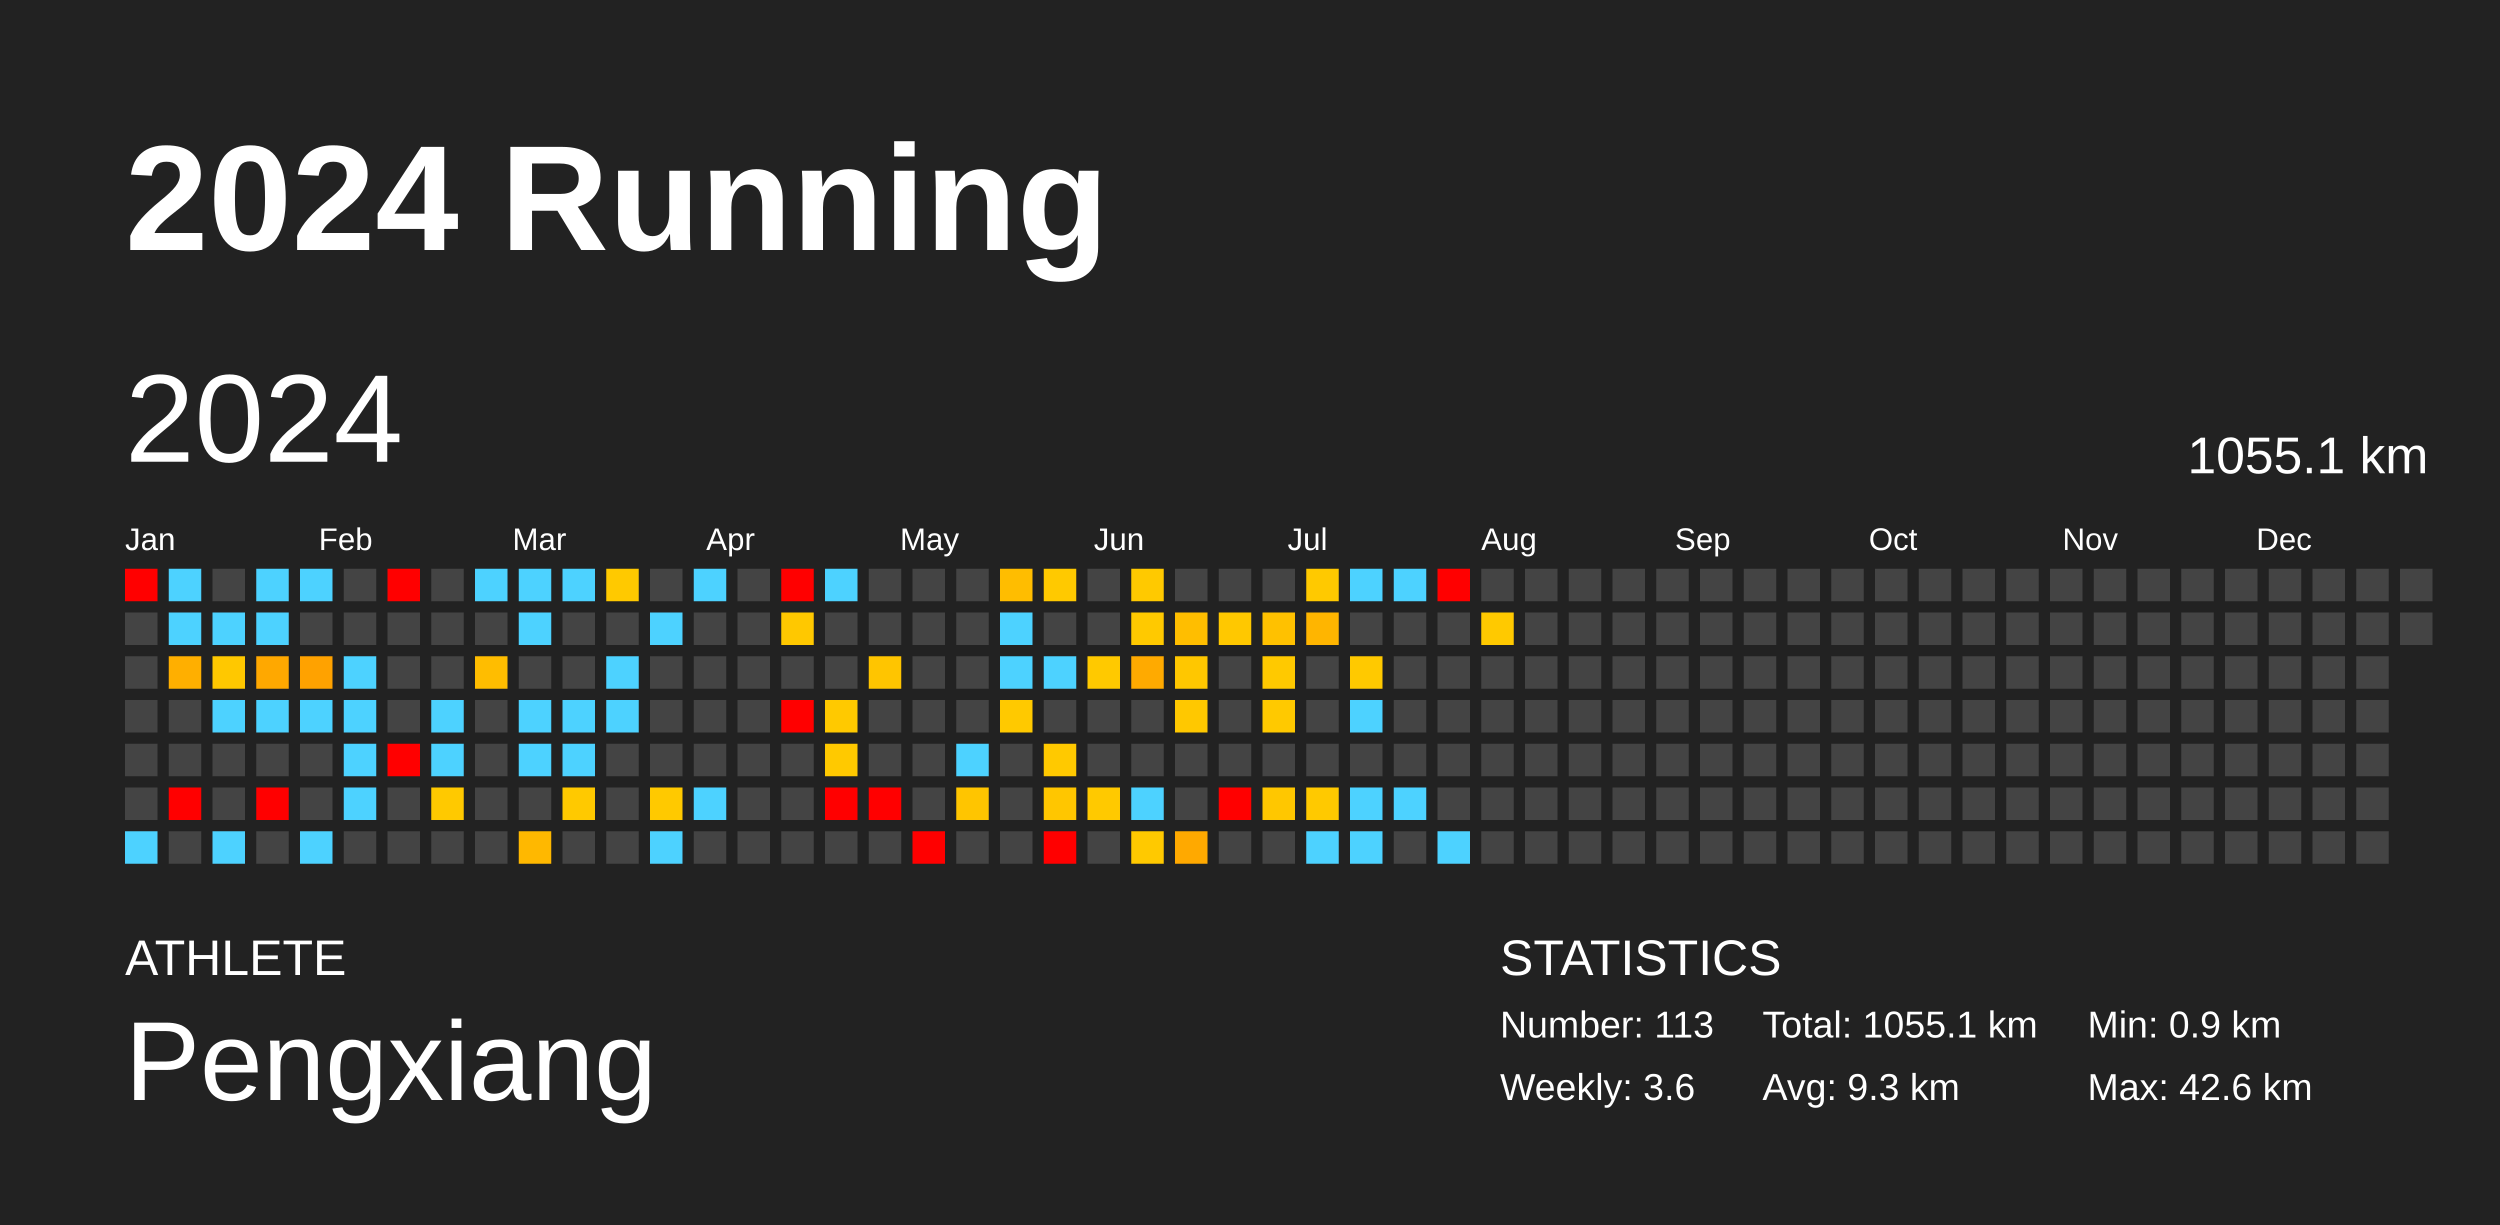
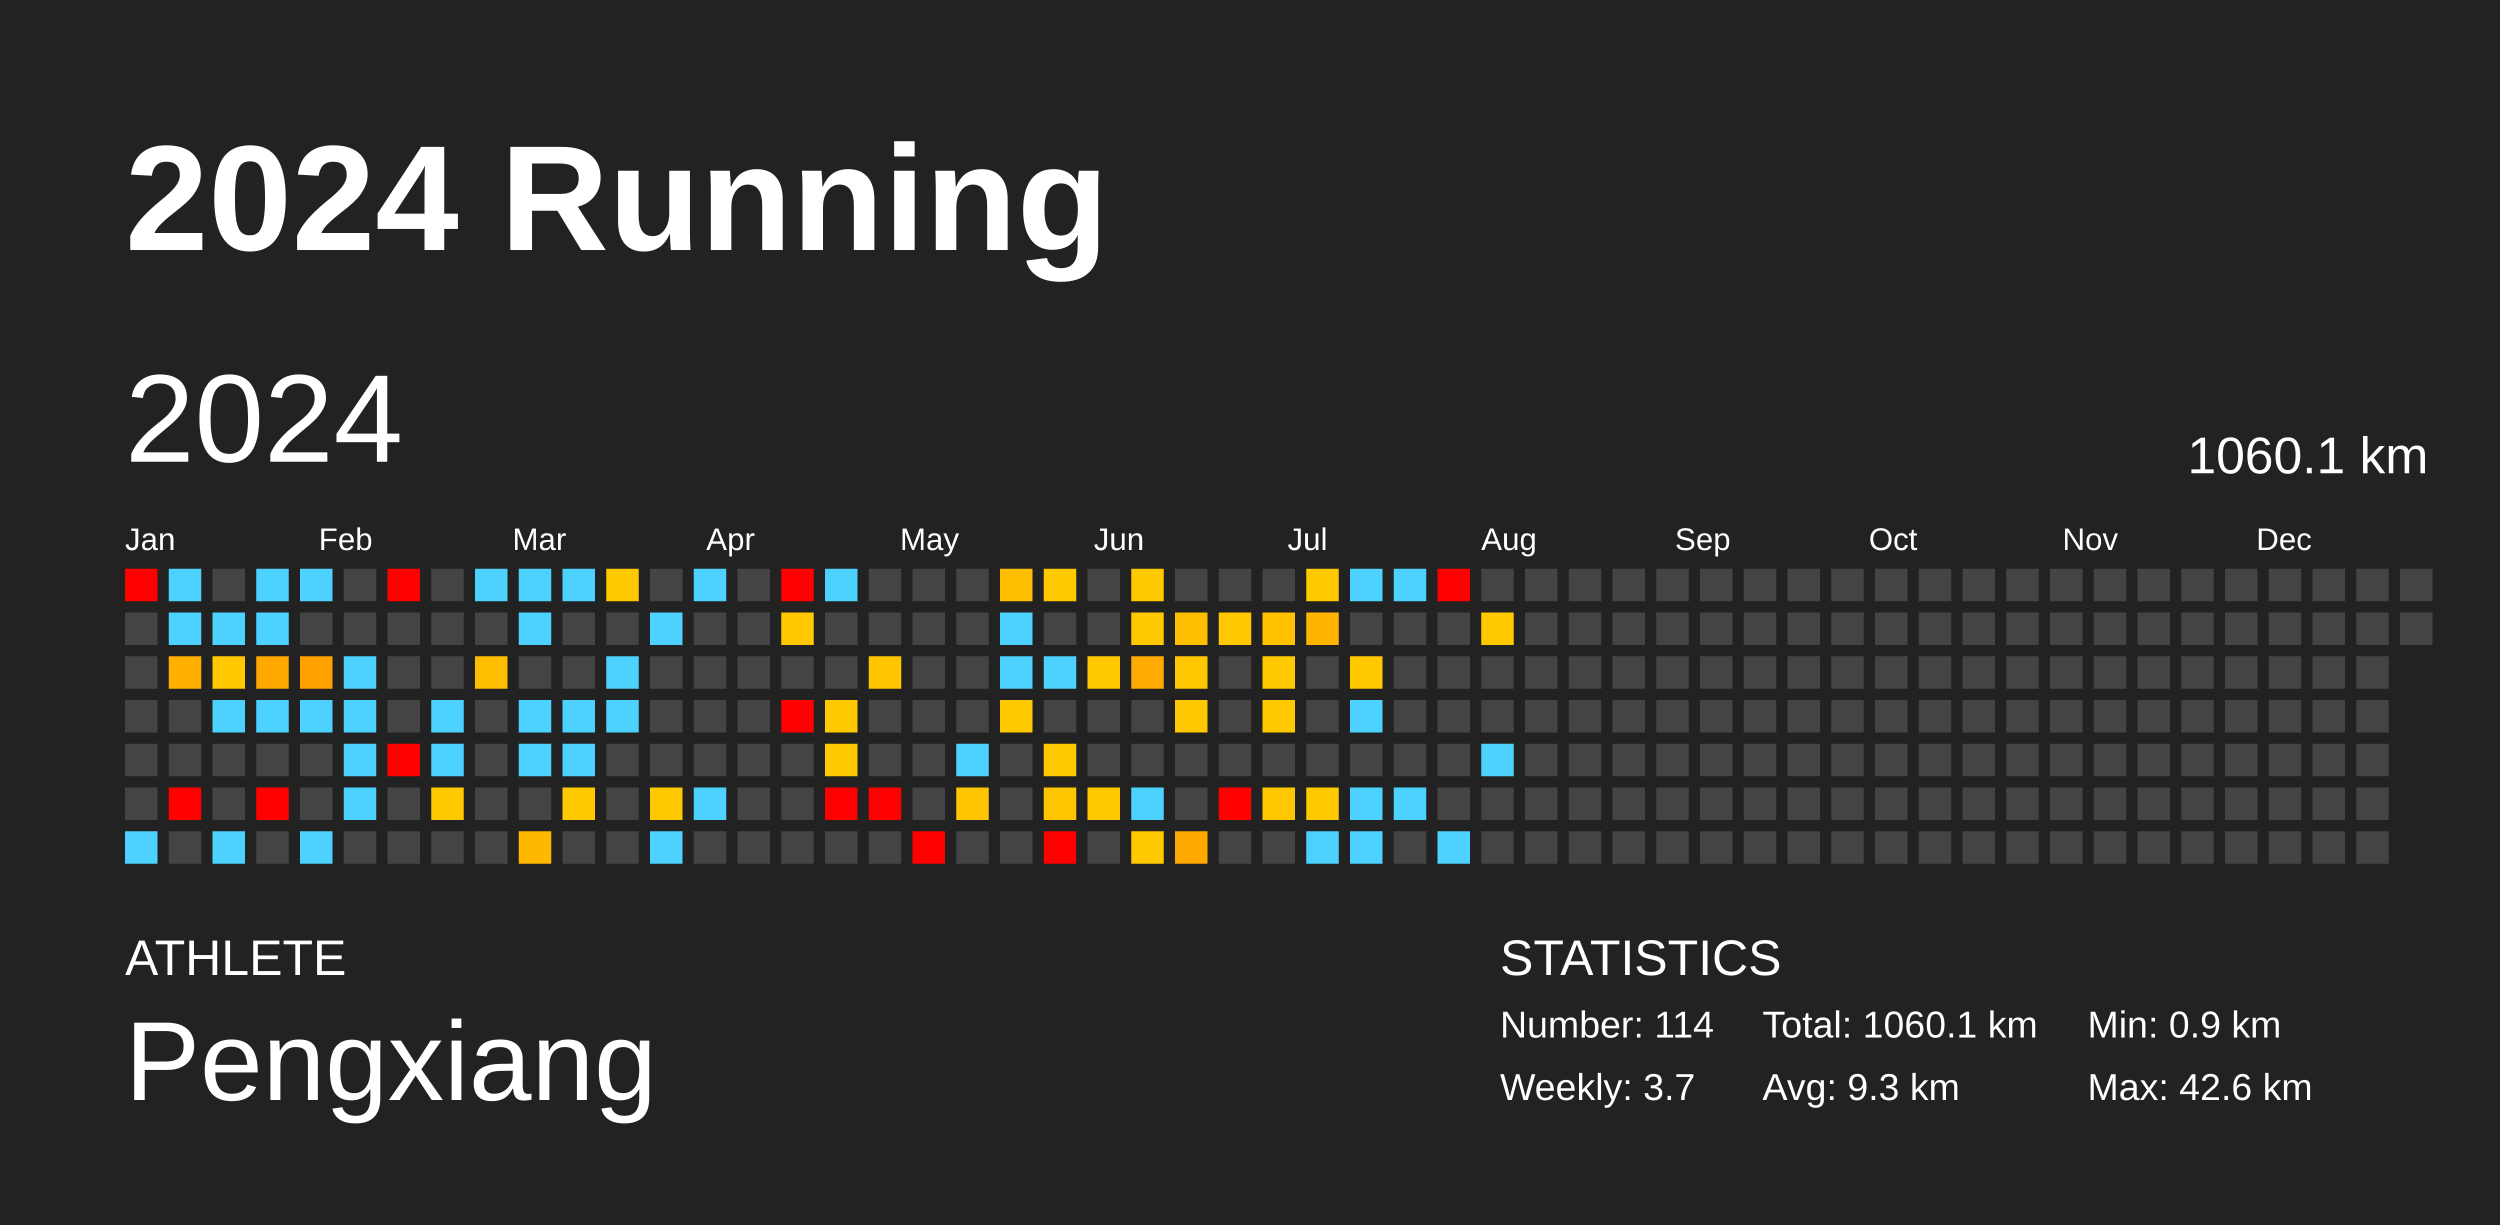
<svg xmlns="http://www.w3.org/2000/svg" baseProfile="full" height="98mm" version="1.1" viewBox="0,0,200,98" width="200mm">
  <defs />
  <rect fill="#222222" height="98" width="200" x="0" y="0" />
  <text fill="#FFFFFF" style="font-size:12px; font-family:Arial; font-weight:bold;" x="10" y="20">2024 Running</text>
  <text fill="#FFFFFF" style="font-size:4px; font-family:Arial" x="10" y="78">ATHLETE</text>
  <text fill="#FFFFFF" style="font-size:9px; font-family:Arial" x="10" y="88">Pengxiang</text>
  <text fill="#FFFFFF" style="font-size:4px; font-family:Arial" x="120" y="78">STATISTICS</text>
-   <text fill="#FFFFFF" style="font-size:3px; font-family:Arial" x="120" y="83">Number: 113</text>
-   <text fill="#FFFFFF" style="font-size:3px; font-family:Arial" x="120" y="88">Weekly: 3.6</text>
-   <text fill="#FFFFFF" style="font-size:3px; font-family:Arial" x="141" y="83">Total: 1055.1 km</text>
+   <text fill="#FFFFFF" style="font-size:3px; font-family:Arial" x="120" y="83">Number: 114</text>
+   <text fill="#FFFFFF" style="font-size:3px; font-family:Arial" x="120" y="88">Weekly: 3.7</text>
+   <text fill="#FFFFFF" style="font-size:3px; font-family:Arial" x="141" y="83">Total: 1060.1 km</text>
  <text fill="#FFFFFF" style="font-size:3px; font-family:Arial" x="141" y="88">Avg: 9.3 km</text>
  <text fill="#FFFFFF" style="font-size:3px; font-family:Arial" x="167" y="83">Min: 0.9 km</text>
  <text fill="#FFFFFF" style="font-size:3px; font-family:Arial" x="167" y="88">Max: 42.6 km</text>
  <text dominant-baseline="hanging" fill="#FFFFFF" style="font-size:10.0px; font-family:Arial;" x="10" y="30">2024</text>
-   <text dominant-baseline="hanging" fill="#FFFFFF" style="font-size:4.125px; font-family:Arial;" x="175" y="35">1055.1 km</text>
+   <text dominant-baseline="hanging" fill="#FFFFFF" style="font-size:4.125px; font-family:Arial;" x="175" y="35">1060.1 km</text>
  <text fill="#FFFFFF" style="font-size:2.5px; font-family:Arial" x="10.0" y="44">Jan</text>
  <text fill="#FFFFFF" style="font-size:2.5px; font-family:Arial" x="25.5" y="44">Feb</text>
  <text fill="#FFFFFF" style="font-size:2.5px; font-family:Arial" x="41.0" y="44">Mar</text>
  <text fill="#FFFFFF" style="font-size:2.5px; font-family:Arial" x="56.5" y="44">Apr</text>
  <text fill="#FFFFFF" style="font-size:2.5px; font-family:Arial" x="72.0" y="44">May</text>
  <text fill="#FFFFFF" style="font-size:2.5px; font-family:Arial" x="87.5" y="44">Jun</text>
  <text fill="#FFFFFF" style="font-size:2.5px; font-family:Arial" x="103.0" y="44">Jul</text>
  <text fill="#FFFFFF" style="font-size:2.5px; font-family:Arial" x="118.5" y="44">Aug</text>
  <text fill="#FFFFFF" style="font-size:2.5px; font-family:Arial" x="134.0" y="44">Sep</text>
  <text fill="#FFFFFF" style="font-size:2.5px; font-family:Arial" x="149.5" y="44">Oct</text>
  <text fill="#FFFFFF" style="font-size:2.5px; font-family:Arial" x="165.0" y="44">Nov</text>
  <text fill="#FFFFFF" style="font-size:2.5px; font-family:Arial" x="180.5" y="44">Dec</text>
  <rect fill="red" height="2.6" width="2.6" x="10.0" y="45.5" />
  <rect fill="#444444" height="2.6" width="2.6" x="10.0" y="49.0" />
  <rect fill="#444444" height="2.6" width="2.6" x="10.0" y="52.5" />
  <rect fill="#444444" height="2.6" width="2.6" x="10.0" y="56.0" />
  <rect fill="#444444" height="2.6" width="2.6" x="10.0" y="59.5" />
  <rect fill="#444444" height="2.6" width="2.6" x="10.0" y="63.0" />
  <rect fill="#4dd2ff" height="2.6" width="2.6" x="10.0" y="66.5" />
  <rect fill="#4dd2ff" height="2.6" width="2.6" x="13.5" y="45.5" />
  <rect fill="#4dd2ff" height="2.6" width="2.6" x="13.5" y="49.0" />
  <rect fill="#ffaf00" height="2.6" width="2.6" x="13.5" y="52.5" />
  <rect fill="#444444" height="2.6" width="2.6" x="13.5" y="56.0" />
  <rect fill="#444444" height="2.6" width="2.6" x="13.5" y="59.5" />
  <rect fill="red" height="2.6" width="2.6" x="13.5" y="63.0" />
  <rect fill="#444444" height="2.6" width="2.6" x="13.5" y="66.5" />
  <rect fill="#444444" height="2.6" width="2.6" x="17.0" y="45.5" />
  <rect fill="#4dd2ff" height="2.6" width="2.6" x="17.0" y="49.0" />
  <rect fill="#ffc800" height="2.6" width="2.6" x="17.0" y="52.5" />
  <rect fill="#4dd2ff" height="2.6" width="2.6" x="17.0" y="56.0" />
  <rect fill="#444444" height="2.6" width="2.6" x="17.0" y="59.5" />
  <rect fill="#444444" height="2.6" width="2.6" x="17.0" y="63.0" />
  <rect fill="#4dd2ff" height="2.6" width="2.6" x="17.0" y="66.5" />
  <rect fill="#4dd2ff" height="2.6" width="2.6" x="20.5" y="45.5" />
  <rect fill="#4dd2ff" height="2.6" width="2.6" x="20.5" y="49.0" />
  <rect fill="#ffa800" height="2.6" width="2.6" x="20.5" y="52.5" />
  <rect fill="#4dd2ff" height="2.6" width="2.6" x="20.5" y="56.0" />
  <rect fill="#444444" height="2.6" width="2.6" x="20.5" y="59.5" />
  <rect fill="red" height="2.6" width="2.6" x="20.5" y="63.0" />
  <rect fill="#444444" height="2.6" width="2.6" x="20.5" y="66.5" />
  <rect fill="#4dd2ff" height="2.6" width="2.6" x="24.0" y="45.5" />
  <rect fill="#444444" height="2.6" width="2.6" x="24.0" y="49.0" />
  <rect fill="#ffa200" height="2.6" width="2.6" x="24.0" y="52.5" />
  <rect fill="#4dd2ff" height="2.6" width="2.6" x="24.0" y="56.0" />
  <rect fill="#444444" height="2.6" width="2.6" x="24.0" y="59.5" />
  <rect fill="#444444" height="2.6" width="2.6" x="24.0" y="63.0" />
  <rect fill="#4dd2ff" height="2.6" width="2.6" x="24.0" y="66.5" />
  <rect fill="#444444" height="2.6" width="2.6" x="27.5" y="45.5" />
  <rect fill="#444444" height="2.6" width="2.6" x="27.5" y="49.0" />
  <rect fill="#4dd2ff" height="2.6" width="2.6" x="27.5" y="52.5" />
  <rect fill="#4dd2ff" height="2.6" width="2.6" x="27.5" y="56.0" />
  <rect fill="#4dd2ff" height="2.6" width="2.6" x="27.5" y="59.5" />
  <rect fill="#4dd2ff" height="2.6" width="2.6" x="27.5" y="63.0" />
  <rect fill="#444444" height="2.6" width="2.6" x="27.5" y="66.5" />
  <rect fill="red" height="2.6" width="2.6" x="31.0" y="45.5" />
  <rect fill="#444444" height="2.6" width="2.6" x="31.0" y="49.0" />
  <rect fill="#444444" height="2.6" width="2.6" x="31.0" y="52.5" />
  <rect fill="#444444" height="2.6" width="2.6" x="31.0" y="56.0" />
  <rect fill="red" height="2.6" width="2.6" x="31.0" y="59.5" />
  <rect fill="#444444" height="2.6" width="2.6" x="31.0" y="63.0" />
  <rect fill="#444444" height="2.6" width="2.6" x="31.0" y="66.5" />
  <rect fill="#444444" height="2.6" width="2.6" x="34.5" y="45.5" />
  <rect fill="#444444" height="2.6" width="2.6" x="34.5" y="49.0" />
  <rect fill="#444444" height="2.6" width="2.6" x="34.5" y="52.5" />
  <rect fill="#4dd2ff" height="2.6" width="2.6" x="34.5" y="56.0" />
  <rect fill="#4dd2ff" height="2.6" width="2.6" x="34.5" y="59.5" />
  <rect fill="#ffc900" height="2.6" width="2.6" x="34.5" y="63.0" />
  <rect fill="#444444" height="2.6" width="2.6" x="34.5" y="66.5" />
  <rect fill="#4dd2ff" height="2.6" width="2.6" x="38.0" y="45.5" />
  <rect fill="#444444" height="2.6" width="2.6" x="38.0" y="49.0" />
  <rect fill="#ffbd00" height="2.6" width="2.6" x="38.0" y="52.5" />
  <rect fill="#444444" height="2.6" width="2.6" x="38.0" y="56.0" />
  <rect fill="#444444" height="2.6" width="2.6" x="38.0" y="59.5" />
  <rect fill="#444444" height="2.6" width="2.6" x="38.0" y="63.0" />
  <rect fill="#444444" height="2.6" width="2.6" x="38.0" y="66.5" />
  <rect fill="#4dd2ff" height="2.6" width="2.6" x="41.5" y="45.5" />
  <rect fill="#4dd2ff" height="2.6" width="2.6" x="41.5" y="49.0" />
  <rect fill="#444444" height="2.6" width="2.6" x="41.5" y="52.5" />
  <rect fill="#4dd2ff" height="2.6" width="2.6" x="41.5" y="56.0" />
  <rect fill="#4dd2ff" height="2.6" width="2.6" x="41.5" y="59.5" />
  <rect fill="#444444" height="2.6" width="2.6" x="41.5" y="63.0" />
  <rect fill="#ffb800" height="2.6" width="2.6" x="41.5" y="66.5" />
  <rect fill="#4dd2ff" height="2.6" width="2.6" x="45.0" y="45.5" />
  <rect fill="#444444" height="2.6" width="2.6" x="45.0" y="49.0" />
  <rect fill="#444444" height="2.6" width="2.6" x="45.0" y="52.5" />
  <rect fill="#4dd2ff" height="2.6" width="2.6" x="45.0" y="56.0" />
  <rect fill="#4dd2ff" height="2.6" width="2.6" x="45.0" y="59.5" />
  <rect fill="#ffc900" height="2.6" width="2.6" x="45.0" y="63.0" />
  <rect fill="#444444" height="2.6" width="2.6" x="45.0" y="66.5" />
  <rect fill="#ffc900" height="2.6" width="2.6" x="48.5" y="45.5" />
  <rect fill="#444444" height="2.6" width="2.6" x="48.5" y="49.0" />
  <rect fill="#4dd2ff" height="2.6" width="2.6" x="48.5" y="52.5" />
  <rect fill="#4dd2ff" height="2.6" width="2.6" x="48.5" y="56.0" />
  <rect fill="#444444" height="2.6" width="2.6" x="48.5" y="59.5" />
  <rect fill="#444444" height="2.6" width="2.6" x="48.5" y="63.0" />
  <rect fill="#444444" height="2.6" width="2.6" x="48.5" y="66.5" />
  <rect fill="#444444" height="2.6" width="2.6" x="52.0" y="45.5" />
  <rect fill="#4dd2ff" height="2.6" width="2.6" x="52.0" y="49.0" />
  <rect fill="#444444" height="2.6" width="2.6" x="52.0" y="52.5" />
  <rect fill="#444444" height="2.6" width="2.6" x="52.0" y="56.0" />
  <rect fill="#444444" height="2.6" width="2.6" x="52.0" y="59.5" />
  <rect fill="#ffc900" height="2.6" width="2.6" x="52.0" y="63.0" />
  <rect fill="#4dd2ff" height="2.6" width="2.6" x="52.0" y="66.5" />
  <rect fill="#4dd2ff" height="2.6" width="2.6" x="55.5" y="45.5" />
  <rect fill="#444444" height="2.6" width="2.6" x="55.5" y="49.0" />
  <rect fill="#444444" height="2.6" width="2.6" x="55.5" y="52.5" />
  <rect fill="#444444" height="2.6" width="2.6" x="55.5" y="56.0" />
  <rect fill="#444444" height="2.6" width="2.6" x="55.5" y="59.5" />
  <rect fill="#4dd2ff" height="2.6" width="2.6" x="55.5" y="63.0" />
  <rect fill="#444444" height="2.6" width="2.6" x="55.5" y="66.5" />
  <rect fill="#444444" height="2.6" width="2.6" x="59.0" y="45.5" />
  <rect fill="#444444" height="2.6" width="2.6" x="59.0" y="49.0" />
  <rect fill="#444444" height="2.6" width="2.6" x="59.0" y="52.5" />
  <rect fill="#444444" height="2.6" width="2.6" x="59.0" y="56.0" />
  <rect fill="#444444" height="2.6" width="2.6" x="59.0" y="59.5" />
  <rect fill="#444444" height="2.6" width="2.6" x="59.0" y="63.0" />
  <rect fill="#444444" height="2.6" width="2.6" x="59.0" y="66.5" />
  <rect fill="red" height="2.6" width="2.6" x="62.5" y="45.5" />
  <rect fill="#ffc800" height="2.6" width="2.6" x="62.5" y="49.0" />
  <rect fill="#444444" height="2.6" width="2.6" x="62.5" y="52.5" />
  <rect fill="red" height="2.6" width="2.6" x="62.5" y="56.0" />
  <rect fill="#444444" height="2.6" width="2.6" x="62.5" y="59.5" />
  <rect fill="#444444" height="2.6" width="2.6" x="62.5" y="63.0" />
  <rect fill="#444444" height="2.6" width="2.6" x="62.5" y="66.5" />
  <rect fill="#4dd2ff" height="2.6" width="2.6" x="66.0" y="45.5" />
  <rect fill="#444444" height="2.6" width="2.6" x="66.0" y="49.0" />
  <rect fill="#444444" height="2.6" width="2.6" x="66.0" y="52.5" />
  <rect fill="#ffc900" height="2.6" width="2.6" x="66.0" y="56.0" />
  <rect fill="#ffc900" height="2.6" width="2.6" x="66.0" y="59.5" />
  <rect fill="red" height="2.6" width="2.6" x="66.0" y="63.0" />
  <rect fill="#444444" height="2.6" width="2.6" x="66.0" y="66.5" />
  <rect fill="#444444" height="2.6" width="2.6" x="69.5" y="45.5" />
  <rect fill="#444444" height="2.6" width="2.6" x="69.5" y="49.0" />
  <rect fill="#ffc500" height="2.6" width="2.6" x="69.5" y="52.5" />
  <rect fill="#444444" height="2.6" width="2.6" x="69.5" y="56.0" />
  <rect fill="#444444" height="2.6" width="2.6" x="69.5" y="59.5" />
  <rect fill="red" height="2.6" width="2.6" x="69.5" y="63.0" />
  <rect fill="#444444" height="2.6" width="2.6" x="69.5" y="66.5" />
  <rect fill="#444444" height="2.6" width="2.6" x="73.0" y="45.5" />
  <rect fill="#444444" height="2.6" width="2.6" x="73.0" y="49.0" />
  <rect fill="#444444" height="2.6" width="2.6" x="73.0" y="52.5" />
  <rect fill="#444444" height="2.6" width="2.6" x="73.0" y="56.0" />
  <rect fill="#444444" height="2.6" width="2.6" x="73.0" y="59.5" />
  <rect fill="#444444" height="2.6" width="2.6" x="73.0" y="63.0" />
  <rect fill="red" height="2.6" width="2.6" x="73.0" y="66.5" />
  <rect fill="#444444" height="2.6" width="2.6" x="76.5" y="45.5" />
  <rect fill="#444444" height="2.6" width="2.6" x="76.5" y="49.0" />
  <rect fill="#444444" height="2.6" width="2.6" x="76.5" y="52.5" />
  <rect fill="#444444" height="2.6" width="2.6" x="76.5" y="56.0" />
  <rect fill="#4dd2ff" height="2.6" width="2.6" x="76.5" y="59.5" />
  <rect fill="#ffc500" height="2.6" width="2.6" x="76.5" y="63.0" />
  <rect fill="#444444" height="2.6" width="2.6" x="76.5" y="66.5" />
  <rect fill="#ffbd00" height="2.6" width="2.6" x="80.0" y="45.5" />
  <rect fill="#4dd2ff" height="2.6" width="2.6" x="80.0" y="49.0" />
  <rect fill="#4dd2ff" height="2.6" width="2.6" x="80.0" y="52.5" />
  <rect fill="#ffc900" height="2.6" width="2.6" x="80.0" y="56.0" />
  <rect fill="#444444" height="2.6" width="2.6" x="80.0" y="59.5" />
  <rect fill="#444444" height="2.6" width="2.6" x="80.0" y="63.0" />
  <rect fill="#444444" height="2.6" width="2.6" x="80.0" y="66.5" />
  <rect fill="#ffc900" height="2.6" width="2.6" x="83.5" y="45.5" />
  <rect fill="#444444" height="2.6" width="2.6" x="83.5" y="49.0" />
  <rect fill="#4dd2ff" height="2.6" width="2.6" x="83.5" y="52.5" />
  <rect fill="#444444" height="2.6" width="2.6" x="83.5" y="56.0" />
  <rect fill="#ffc900" height="2.6" width="2.6" x="83.5" y="59.5" />
  <rect fill="#ffc600" height="2.6" width="2.6" x="83.5" y="63.0" />
  <rect fill="red" height="2.6" width="2.6" x="83.5" y="66.5" />
  <rect fill="#444444" height="2.6" width="2.6" x="87.0" y="45.5" />
  <rect fill="#444444" height="2.6" width="2.6" x="87.0" y="49.0" />
  <rect fill="#ffc900" height="2.6" width="2.6" x="87.0" y="52.5" />
  <rect fill="#444444" height="2.6" width="2.6" x="87.0" y="56.0" />
  <rect fill="#444444" height="2.6" width="2.6" x="87.0" y="59.5" />
  <rect fill="#ffc900" height="2.6" width="2.6" x="87.0" y="63.0" />
  <rect fill="#444444" height="2.6" width="2.6" x="87.0" y="66.5" />
  <rect fill="#ffc900" height="2.6" width="2.6" x="90.5" y="45.5" />
  <rect fill="#ffc900" height="2.6" width="2.6" x="90.5" y="49.0" />
  <rect fill="#ffaa00" height="2.6" width="2.6" x="90.5" y="52.5" />
  <rect fill="#444444" height="2.6" width="2.6" x="90.5" y="56.0" />
  <rect fill="#444444" height="2.6" width="2.6" x="90.5" y="59.5" />
  <rect fill="#4dd2ff" height="2.6" width="2.6" x="90.5" y="63.0" />
  <rect fill="#ffc900" height="2.6" width="2.6" x="90.5" y="66.5" />
  <rect fill="#444444" height="2.6" width="2.6" x="94.0" y="45.5" />
  <rect fill="#ffbe00" height="2.6" width="2.6" x="94.0" y="49.0" />
  <rect fill="#ffc700" height="2.6" width="2.6" x="94.0" y="52.5" />
  <rect fill="#ffc800" height="2.6" width="2.6" x="94.0" y="56.0" />
  <rect fill="#444444" height="2.6" width="2.6" x="94.0" y="59.5" />
  <rect fill="#444444" height="2.6" width="2.6" x="94.0" y="63.0" />
  <rect fill="#ffa900" height="2.6" width="2.6" x="94.0" y="66.5" />
  <rect fill="#444444" height="2.6" width="2.6" x="97.5" y="45.5" />
  <rect fill="#ffc800" height="2.6" width="2.6" x="97.5" y="49.0" />
  <rect fill="#444444" height="2.6" width="2.6" x="97.5" y="52.5" />
  <rect fill="#444444" height="2.6" width="2.6" x="97.5" y="56.0" />
  <rect fill="#444444" height="2.6" width="2.6" x="97.5" y="59.5" />
  <rect fill="red" height="2.6" width="2.6" x="97.5" y="63.0" />
  <rect fill="#444444" height="2.6" width="2.6" x="97.5" y="66.5" />
  <rect fill="#444444" height="2.6" width="2.6" x="101.0" y="45.5" />
  <rect fill="#ffc100" height="2.6" width="2.6" x="101.0" y="49.0" />
  <rect fill="#ffc900" height="2.6" width="2.6" x="101.0" y="52.5" />
  <rect fill="#ffc900" height="2.6" width="2.6" x="101.0" y="56.0" />
  <rect fill="#444444" height="2.6" width="2.6" x="101.0" y="59.5" />
  <rect fill="#ffc700" height="2.6" width="2.6" x="101.0" y="63.0" />
  <rect fill="#444444" height="2.6" width="2.6" x="101.0" y="66.5" />
  <rect fill="#ffc900" height="2.6" width="2.6" x="104.5" y="45.5" />
  <rect fill="#ffb500" height="2.6" width="2.6" x="104.5" y="49.0" />
  <rect fill="#444444" height="2.6" width="2.6" x="104.5" y="52.5" />
  <rect fill="#444444" height="2.6" width="2.6" x="104.5" y="56.0" />
  <rect fill="#444444" height="2.6" width="2.6" x="104.5" y="59.5" />
  <rect fill="#ffc900" height="2.6" width="2.6" x="104.5" y="63.0" />
  <rect fill="#4dd2ff" height="2.6" width="2.6" x="104.5" y="66.5" />
  <rect fill="#4dd2ff" height="2.6" width="2.6" x="108.0" y="45.5" />
  <rect fill="#444444" height="2.6" width="2.6" x="108.0" y="49.0" />
  <rect fill="#ffc900" height="2.6" width="2.6" x="108.0" y="52.5" />
  <rect fill="#4dd2ff" height="2.6" width="2.6" x="108.0" y="56.0" />
  <rect fill="#444444" height="2.6" width="2.6" x="108.0" y="59.5" />
  <rect fill="#4dd2ff" height="2.6" width="2.6" x="108.0" y="63.0" />
  <rect fill="#4dd2ff" height="2.6" width="2.6" x="108.0" y="66.5" />
  <rect fill="#4dd2ff" height="2.6" width="2.6" x="111.5" y="45.5" />
  <rect fill="#444444" height="2.6" width="2.6" x="111.5" y="49.0" />
  <rect fill="#444444" height="2.6" width="2.6" x="111.5" y="52.5" />
  <rect fill="#444444" height="2.6" width="2.6" x="111.5" y="56.0" />
  <rect fill="#444444" height="2.6" width="2.6" x="111.5" y="59.5" />
  <rect fill="#4dd2ff" height="2.6" width="2.6" x="111.5" y="63.0" />
  <rect fill="#444444" height="2.6" width="2.6" x="111.5" y="66.5" />
  <rect fill="red" height="2.6" width="2.6" x="115.0" y="45.5" />
  <rect fill="#444444" height="2.6" width="2.6" x="115.0" y="49.0" />
  <rect fill="#444444" height="2.6" width="2.6" x="115.0" y="52.5" />
  <rect fill="#444444" height="2.6" width="2.6" x="115.0" y="56.0" />
  <rect fill="#444444" height="2.6" width="2.6" x="115.0" y="59.5" />
  <rect fill="#444444" height="2.6" width="2.6" x="115.0" y="63.0" />
  <rect fill="#4dd2ff" height="2.6" width="2.6" x="115.0" y="66.5" />
  <rect fill="#444444" height="2.6" width="2.6" x="118.5" y="45.5" />
  <rect fill="#ffc900" height="2.6" width="2.6" x="118.5" y="49.0" />
  <rect fill="#444444" height="2.6" width="2.6" x="118.5" y="52.5" />
  <rect fill="#444444" height="2.6" width="2.6" x="118.5" y="56.0" />
-   <rect fill="#444444" height="2.6" width="2.6" x="118.5" y="59.5" />
+   <rect fill="#4dd2ff" height="2.6" width="2.6" x="118.5" y="59.5" />
  <rect fill="#444444" height="2.6" width="2.6" x="118.5" y="63.0" />
  <rect fill="#444444" height="2.6" width="2.6" x="118.5" y="66.5" />
  <rect fill="#444444" height="2.6" width="2.6" x="122.0" y="45.5" />
  <rect fill="#444444" height="2.6" width="2.6" x="122.0" y="49.0" />
  <rect fill="#444444" height="2.6" width="2.6" x="122.0" y="52.5" />
  <rect fill="#444444" height="2.6" width="2.6" x="122.0" y="56.0" />
  <rect fill="#444444" height="2.6" width="2.6" x="122.0" y="59.5" />
  <rect fill="#444444" height="2.6" width="2.6" x="122.0" y="63.0" />
  <rect fill="#444444" height="2.6" width="2.6" x="122.0" y="66.5" />
  <rect fill="#444444" height="2.6" width="2.6" x="125.5" y="45.5" />
  <rect fill="#444444" height="2.6" width="2.6" x="125.5" y="49.0" />
  <rect fill="#444444" height="2.6" width="2.6" x="125.5" y="52.5" />
  <rect fill="#444444" height="2.6" width="2.6" x="125.5" y="56.0" />
  <rect fill="#444444" height="2.6" width="2.6" x="125.5" y="59.5" />
  <rect fill="#444444" height="2.6" width="2.6" x="125.5" y="63.0" />
  <rect fill="#444444" height="2.6" width="2.6" x="125.5" y="66.5" />
  <rect fill="#444444" height="2.6" width="2.6" x="129.0" y="45.5" />
  <rect fill="#444444" height="2.6" width="2.6" x="129.0" y="49.0" />
  <rect fill="#444444" height="2.6" width="2.6" x="129.0" y="52.5" />
  <rect fill="#444444" height="2.6" width="2.6" x="129.0" y="56.0" />
  <rect fill="#444444" height="2.6" width="2.6" x="129.0" y="59.5" />
  <rect fill="#444444" height="2.6" width="2.6" x="129.0" y="63.0" />
  <rect fill="#444444" height="2.6" width="2.6" x="129.0" y="66.5" />
  <rect fill="#444444" height="2.6" width="2.6" x="132.5" y="45.5" />
  <rect fill="#444444" height="2.6" width="2.6" x="132.5" y="49.0" />
  <rect fill="#444444" height="2.6" width="2.6" x="132.5" y="52.5" />
  <rect fill="#444444" height="2.6" width="2.6" x="132.5" y="56.0" />
  <rect fill="#444444" height="2.6" width="2.6" x="132.5" y="59.5" />
  <rect fill="#444444" height="2.6" width="2.6" x="132.5" y="63.0" />
  <rect fill="#444444" height="2.6" width="2.6" x="132.5" y="66.5" />
  <rect fill="#444444" height="2.6" width="2.6" x="136.0" y="45.5" />
  <rect fill="#444444" height="2.6" width="2.6" x="136.0" y="49.0" />
  <rect fill="#444444" height="2.6" width="2.6" x="136.0" y="52.5" />
  <rect fill="#444444" height="2.6" width="2.6" x="136.0" y="56.0" />
  <rect fill="#444444" height="2.6" width="2.6" x="136.0" y="59.5" />
  <rect fill="#444444" height="2.6" width="2.6" x="136.0" y="63.0" />
  <rect fill="#444444" height="2.6" width="2.6" x="136.0" y="66.5" />
  <rect fill="#444444" height="2.6" width="2.6" x="139.5" y="45.5" />
  <rect fill="#444444" height="2.6" width="2.6" x="139.5" y="49.0" />
  <rect fill="#444444" height="2.6" width="2.6" x="139.5" y="52.5" />
  <rect fill="#444444" height="2.6" width="2.6" x="139.5" y="56.0" />
  <rect fill="#444444" height="2.6" width="2.6" x="139.5" y="59.5" />
  <rect fill="#444444" height="2.6" width="2.6" x="139.5" y="63.0" />
  <rect fill="#444444" height="2.6" width="2.6" x="139.5" y="66.5" />
  <rect fill="#444444" height="2.6" width="2.6" x="143.0" y="45.5" />
  <rect fill="#444444" height="2.6" width="2.6" x="143.0" y="49.0" />
  <rect fill="#444444" height="2.6" width="2.6" x="143.0" y="52.5" />
  <rect fill="#444444" height="2.6" width="2.6" x="143.0" y="56.0" />
  <rect fill="#444444" height="2.6" width="2.6" x="143.0" y="59.5" />
  <rect fill="#444444" height="2.6" width="2.6" x="143.0" y="63.0" />
  <rect fill="#444444" height="2.6" width="2.6" x="143.0" y="66.5" />
  <rect fill="#444444" height="2.6" width="2.6" x="146.5" y="45.5" />
  <rect fill="#444444" height="2.6" width="2.6" x="146.5" y="49.0" />
  <rect fill="#444444" height="2.6" width="2.6" x="146.5" y="52.5" />
  <rect fill="#444444" height="2.6" width="2.6" x="146.5" y="56.0" />
  <rect fill="#444444" height="2.6" width="2.6" x="146.5" y="59.5" />
  <rect fill="#444444" height="2.6" width="2.6" x="146.5" y="63.0" />
  <rect fill="#444444" height="2.6" width="2.6" x="146.5" y="66.5" />
  <rect fill="#444444" height="2.6" width="2.6" x="150.0" y="45.5" />
  <rect fill="#444444" height="2.6" width="2.6" x="150.0" y="49.0" />
  <rect fill="#444444" height="2.6" width="2.6" x="150.0" y="52.5" />
  <rect fill="#444444" height="2.6" width="2.6" x="150.0" y="56.0" />
  <rect fill="#444444" height="2.6" width="2.6" x="150.0" y="59.5" />
  <rect fill="#444444" height="2.6" width="2.6" x="150.0" y="63.0" />
  <rect fill="#444444" height="2.6" width="2.6" x="150.0" y="66.5" />
  <rect fill="#444444" height="2.6" width="2.6" x="153.5" y="45.5" />
  <rect fill="#444444" height="2.6" width="2.6" x="153.5" y="49.0" />
  <rect fill="#444444" height="2.6" width="2.6" x="153.5" y="52.5" />
  <rect fill="#444444" height="2.6" width="2.6" x="153.5" y="56.0" />
  <rect fill="#444444" height="2.6" width="2.6" x="153.5" y="59.5" />
  <rect fill="#444444" height="2.6" width="2.6" x="153.5" y="63.0" />
  <rect fill="#444444" height="2.6" width="2.6" x="153.5" y="66.5" />
  <rect fill="#444444" height="2.6" width="2.6" x="157.0" y="45.5" />
  <rect fill="#444444" height="2.6" width="2.6" x="157.0" y="49.0" />
  <rect fill="#444444" height="2.6" width="2.6" x="157.0" y="52.5" />
  <rect fill="#444444" height="2.6" width="2.6" x="157.0" y="56.0" />
  <rect fill="#444444" height="2.6" width="2.6" x="157.0" y="59.5" />
  <rect fill="#444444" height="2.6" width="2.6" x="157.0" y="63.0" />
  <rect fill="#444444" height="2.6" width="2.6" x="157.0" y="66.5" />
  <rect fill="#444444" height="2.6" width="2.6" x="160.5" y="45.5" />
  <rect fill="#444444" height="2.6" width="2.6" x="160.5" y="49.0" />
  <rect fill="#444444" height="2.6" width="2.6" x="160.5" y="52.5" />
  <rect fill="#444444" height="2.6" width="2.6" x="160.5" y="56.0" />
  <rect fill="#444444" height="2.6" width="2.6" x="160.5" y="59.5" />
  <rect fill="#444444" height="2.6" width="2.6" x="160.5" y="63.0" />
  <rect fill="#444444" height="2.6" width="2.6" x="160.5" y="66.5" />
  <rect fill="#444444" height="2.6" width="2.6" x="164.0" y="45.5" />
  <rect fill="#444444" height="2.6" width="2.6" x="164.0" y="49.0" />
  <rect fill="#444444" height="2.6" width="2.6" x="164.0" y="52.5" />
  <rect fill="#444444" height="2.6" width="2.6" x="164.0" y="56.0" />
  <rect fill="#444444" height="2.6" width="2.6" x="164.0" y="59.5" />
  <rect fill="#444444" height="2.6" width="2.6" x="164.0" y="63.0" />
  <rect fill="#444444" height="2.6" width="2.6" x="164.0" y="66.5" />
  <rect fill="#444444" height="2.6" width="2.6" x="167.5" y="45.5" />
  <rect fill="#444444" height="2.6" width="2.6" x="167.5" y="49.0" />
  <rect fill="#444444" height="2.6" width="2.6" x="167.5" y="52.5" />
  <rect fill="#444444" height="2.6" width="2.6" x="167.5" y="56.0" />
  <rect fill="#444444" height="2.6" width="2.6" x="167.5" y="59.5" />
  <rect fill="#444444" height="2.6" width="2.6" x="167.5" y="63.0" />
  <rect fill="#444444" height="2.6" width="2.6" x="167.5" y="66.5" />
  <rect fill="#444444" height="2.6" width="2.6" x="171.0" y="45.5" />
  <rect fill="#444444" height="2.6" width="2.6" x="171.0" y="49.0" />
  <rect fill="#444444" height="2.6" width="2.6" x="171.0" y="52.5" />
  <rect fill="#444444" height="2.6" width="2.6" x="171.0" y="56.0" />
  <rect fill="#444444" height="2.6" width="2.6" x="171.0" y="59.5" />
  <rect fill="#444444" height="2.6" width="2.6" x="171.0" y="63.0" />
  <rect fill="#444444" height="2.6" width="2.6" x="171.0" y="66.5" />
  <rect fill="#444444" height="2.6" width="2.6" x="174.5" y="45.5" />
  <rect fill="#444444" height="2.6" width="2.6" x="174.5" y="49.0" />
  <rect fill="#444444" height="2.6" width="2.6" x="174.5" y="52.5" />
  <rect fill="#444444" height="2.6" width="2.6" x="174.5" y="56.0" />
  <rect fill="#444444" height="2.6" width="2.6" x="174.5" y="59.5" />
  <rect fill="#444444" height="2.6" width="2.6" x="174.5" y="63.0" />
  <rect fill="#444444" height="2.6" width="2.6" x="174.5" y="66.5" />
  <rect fill="#444444" height="2.6" width="2.6" x="178.0" y="45.5" />
  <rect fill="#444444" height="2.6" width="2.6" x="178.0" y="49.0" />
  <rect fill="#444444" height="2.6" width="2.6" x="178.0" y="52.5" />
  <rect fill="#444444" height="2.6" width="2.6" x="178.0" y="56.0" />
  <rect fill="#444444" height="2.6" width="2.6" x="178.0" y="59.5" />
  <rect fill="#444444" height="2.6" width="2.6" x="178.0" y="63.0" />
  <rect fill="#444444" height="2.6" width="2.6" x="178.0" y="66.5" />
  <rect fill="#444444" height="2.6" width="2.6" x="181.5" y="45.5" />
  <rect fill="#444444" height="2.6" width="2.6" x="181.5" y="49.0" />
  <rect fill="#444444" height="2.6" width="2.6" x="181.5" y="52.5" />
  <rect fill="#444444" height="2.6" width="2.6" x="181.5" y="56.0" />
  <rect fill="#444444" height="2.6" width="2.6" x="181.5" y="59.5" />
  <rect fill="#444444" height="2.6" width="2.6" x="181.5" y="63.0" />
  <rect fill="#444444" height="2.6" width="2.6" x="181.5" y="66.5" />
  <rect fill="#444444" height="2.6" width="2.6" x="185.0" y="45.5" />
  <rect fill="#444444" height="2.6" width="2.6" x="185.0" y="49.0" />
  <rect fill="#444444" height="2.6" width="2.6" x="185.0" y="52.5" />
  <rect fill="#444444" height="2.6" width="2.6" x="185.0" y="56.0" />
  <rect fill="#444444" height="2.6" width="2.6" x="185.0" y="59.5" />
  <rect fill="#444444" height="2.6" width="2.6" x="185.0" y="63.0" />
  <rect fill="#444444" height="2.6" width="2.6" x="185.0" y="66.5" />
  <rect fill="#444444" height="2.6" width="2.6" x="188.5" y="45.5" />
  <rect fill="#444444" height="2.6" width="2.6" x="188.5" y="49.0" />
  <rect fill="#444444" height="2.6" width="2.6" x="188.5" y="52.5" />
  <rect fill="#444444" height="2.6" width="2.6" x="188.5" y="56.0" />
  <rect fill="#444444" height="2.6" width="2.6" x="188.5" y="59.5" />
  <rect fill="#444444" height="2.6" width="2.6" x="188.5" y="63.0" />
  <rect fill="#444444" height="2.6" width="2.6" x="188.5" y="66.5" />
  <rect fill="#444444" height="2.6" width="2.6" x="192.0" y="45.5" />
  <rect fill="#444444" height="2.6" width="2.6" x="192.0" y="49.0" />
</svg>
